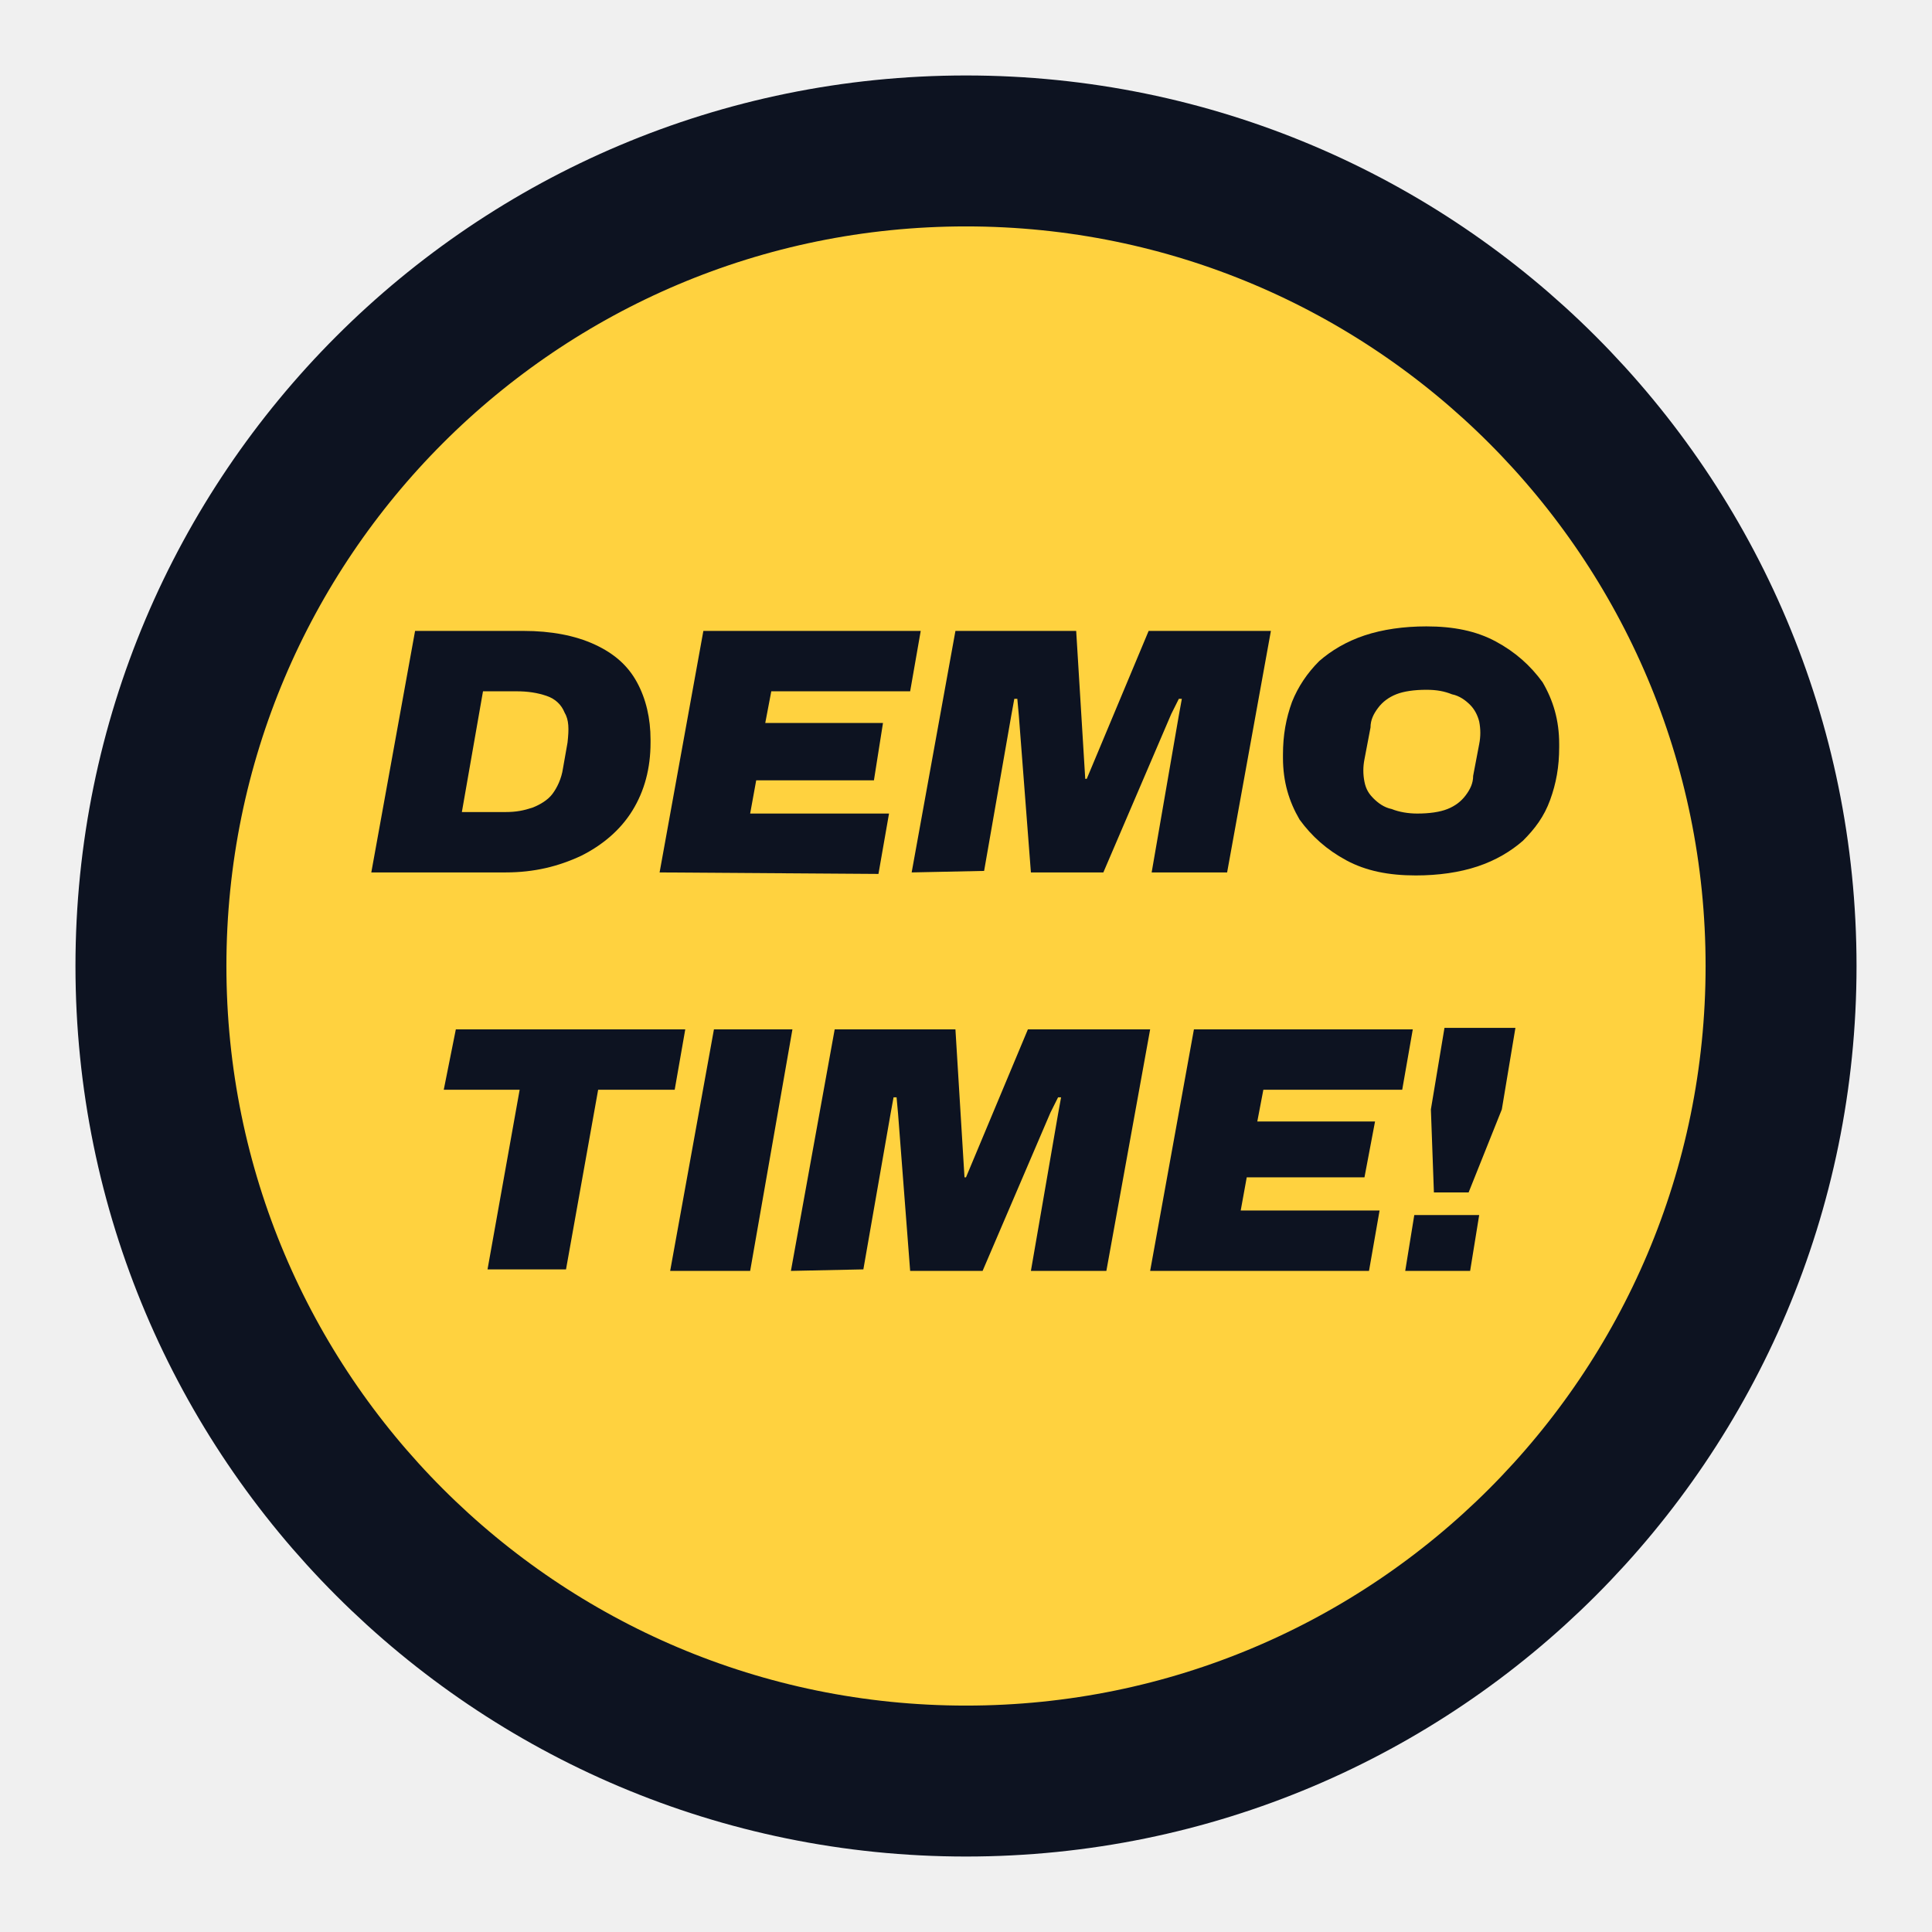
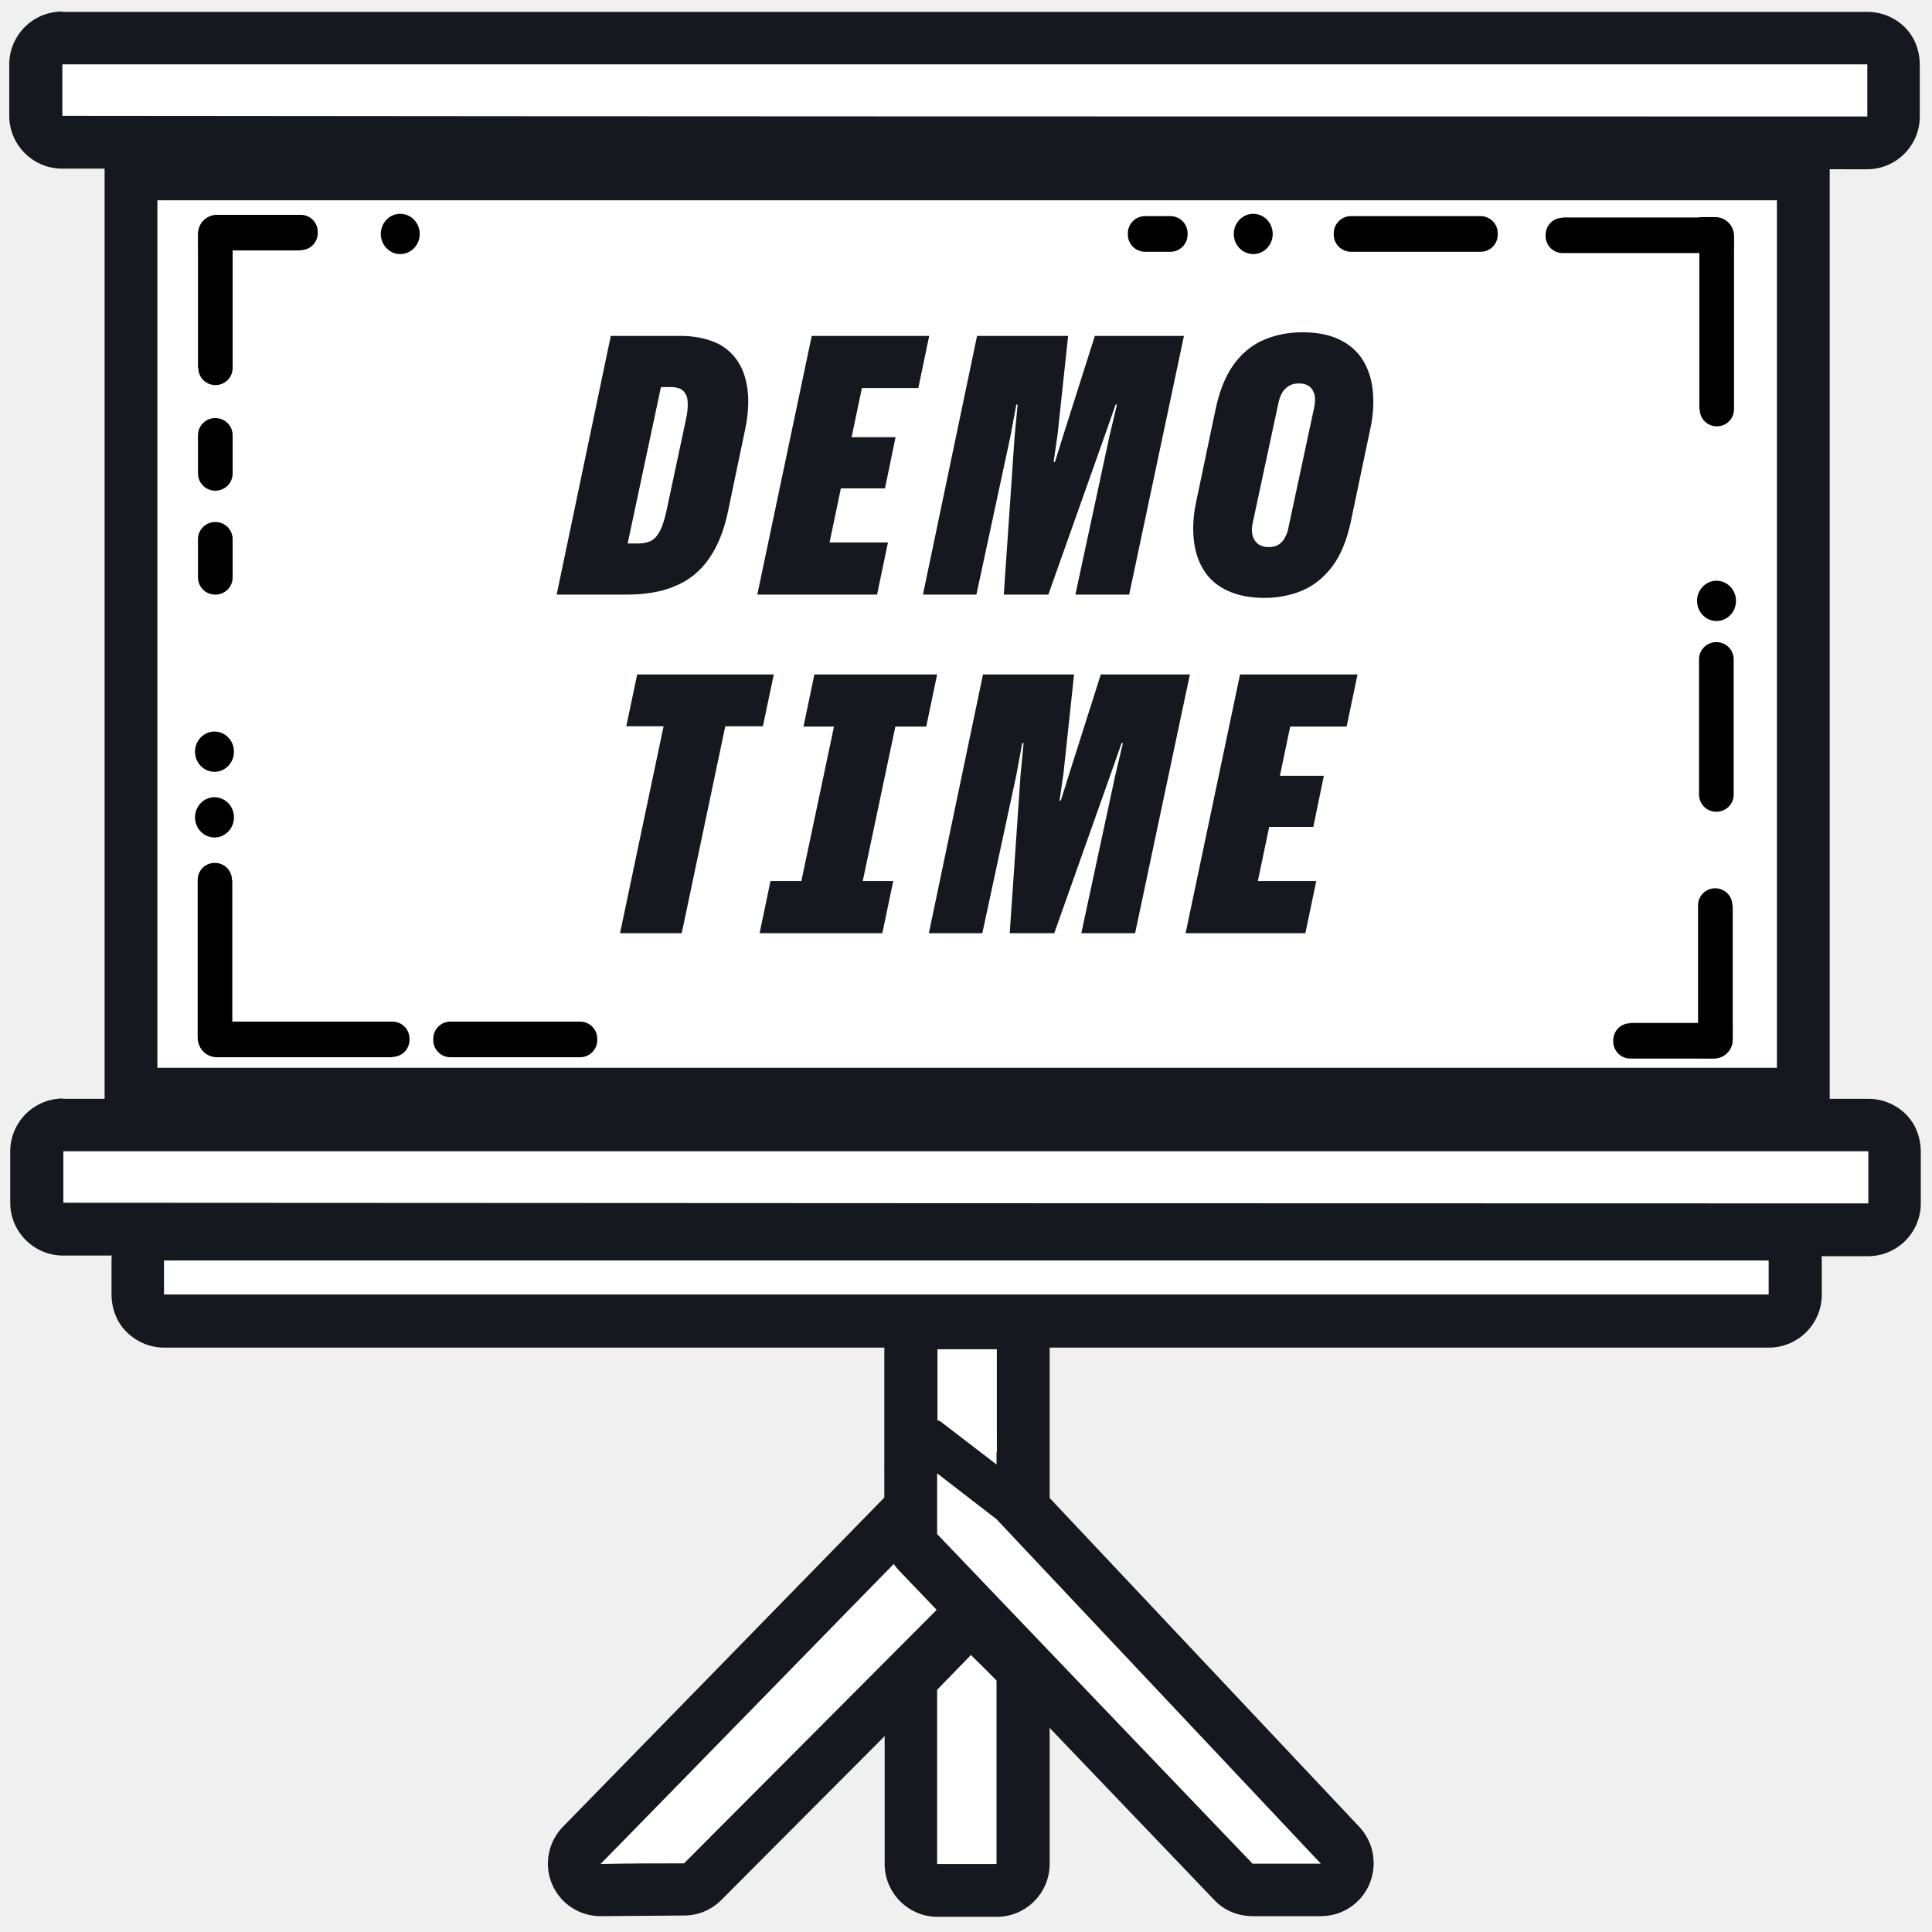
- <svg xmlns="http://www.w3.org/2000/svg" version="1.1" id="Layer_1" x="0px" y="0px" viewBox="0 0 128 128" style="enable-background:new 0 0 128 128;" xml:space="preserve">
-   <style type="text/css">
- 	.st0{fill:#FFD23F;}
- 	.st1{fill:none;stroke:#0D1321;stroke-width:10;}
- 	.st2{fill:#0D1321;}
- </style>
-   <circle class="st0" cx="64" cy="64" r="54" />
-   <circle class="st1" cx="64" cy="64" r="54" />
-   <g>
+ <svg xmlns="http://www.w3.org/2000/svg" id="Layer_1" version="1.1" viewBox="0 0 585.5 585.5">
+   <defs>
+     <style>
+       .st0 {
+ 				fill: #fff;
+         stroke: #15181f;
+         stroke-miterlimit: 10;
+         stroke-width: 16px;
+       }
+ 
+       .st1 {
+         fill: #fff;
+       }
+ 
+ 			.st3 {
+ 				fill: #15181f;
+ 			}
+ 
+ 			.st4 {
+ 				fill: #15181f;
+ 			}
+     </style>
+   </defs>
+   <g id="Sceen">
    <g>
-       <path class="st2" d="M24.6,57.8l2.9-16h7.2c1.8,0,3.4,0.3,4.7,0.9c1.3,0.6,2.2,1.4,2.8,2.5s0.9,2.4,0.9,3.8v0.2    c0,1.7-0.4,3.2-1.2,4.5s-2,2.3-3.4,3c-1.5,0.7-3.1,1.1-5,1.1H24.6z M30.6,53.8h2.9c0.7,0,1.2-0.1,1.8-0.3c0.5-0.2,1-0.5,1.3-0.9    s0.6-1,0.7-1.7l0.3-1.7c0.1-0.9,0.1-1.5-0.2-2c-0.2-0.5-0.6-0.9-1.2-1.1c-0.6-0.2-1.2-0.3-2-0.3H32L30.6,53.8z" />
-       <path class="st2" d="M43.7,57.8l2.9-16H61l-0.7,4h-9.2l-0.4,2.1h7.8l-0.6,3.8h-7.8l-0.4,2.2h9.2l-0.7,4L43.7,57.8L43.7,57.8z" />
-       <path class="st2" d="M60.4,57.8l2.9-16h8l0.6,9.8H72l4.1-9.8h8.1l-2.9,16h-5l1.8-10.4l0.2-1.1h-0.2l-0.5,1l-4.5,10.5h-4.8    l-0.8-10.4l-0.1-1.1h-0.2L67,47.4l-1.8,10.3L60.4,57.8L60.4,57.8z" />
-       <path class="st2" d="M93.8,58c-1.8,0-3.3-0.3-4.6-1c-1.3-0.7-2.3-1.6-3.1-2.7c-0.7-1.2-1.1-2.5-1.1-4.1V50c0-1.3,0.2-2.4,0.6-3.5    c0.4-1,1-1.9,1.8-2.7c0.8-0.7,1.8-1.3,3-1.7s2.6-0.6,4.1-0.6c1.8,0,3.3,0.3,4.6,1c1.3,0.7,2.3,1.6,3.1,2.7    c0.7,1.2,1.1,2.5,1.1,4.1v0.2c0,1.3-0.2,2.4-0.6,3.5s-1,1.9-1.8,2.7c-0.8,0.7-1.8,1.3-3,1.7C96.7,57.8,95.3,58,93.8,58z     M93.9,53.9c0.8,0,1.5-0.1,2-0.3s0.9-0.5,1.2-0.9s0.5-0.8,0.5-1.3l0.4-2.1c0.1-0.5,0.1-1,0-1.5c-0.1-0.4-0.3-0.8-0.6-1.1    c-0.3-0.3-0.7-0.6-1.2-0.7c-0.5-0.2-1-0.3-1.7-0.3c-0.8,0-1.5,0.1-2,0.3s-0.9,0.5-1.2,0.9s-0.5,0.8-0.5,1.3l-0.4,2.1    c-0.1,0.5-0.1,1,0,1.5s0.3,0.8,0.6,1.1c0.3,0.3,0.7,0.6,1.2,0.7C92.7,53.8,93.3,53.9,93.9,53.9z" />
-       <path class="st2" d="M44.7,72.2H29.4l0.8-4h15.2L44.7,72.2z M34.5,71.8h5.2l-2.2,12.3h-5.2L34.5,71.8z" />
-       <path class="st2" d="M44.4,84.2l2.9-16h5.2l-2.8,16H44.4z" />
-       <path class="st2" d="M52.4,84.2l2.9-16h8l0.6,9.8H64l4.1-9.8h8.1l-2.9,16h-5l1.8-10.4l0.2-1.1h-0.2l-0.5,1l-4.5,10.5h-4.8    l-0.8-10.4l-0.1-1.1h-0.2L59,73.8l-1.8,10.3L52.4,84.2L52.4,84.2z" />
-       <path class="st2" d="M76.2,84.2l2.9-16h14.5l-0.7,4h-9.2l-0.4,2.1h7.8L90.4,78h-7.8l-0.4,2.2h9.2l-0.7,4H76.2z" />
-       <path class="st2" d="M93.1,84.2l0.6-3.7H98l-0.6,3.7H93.1z M95,79l-0.2-5.5l0.9-5.4h4.7l-0.9,5.4L97.3,79H95z" />
+       <path class="st1" d="M182,572.9c-3.2,0-6.1-1.9-7.4-4.9-1.3-3-.6-6.4,1.6-8.7l98.9-101.2c1.5-1.5,3.6-2.4,5.7-2.4s4.2.9,5.7,2.4l13.5,13.8c3.1,3.1,3,8.1,0,11.2l-87,87.3c-1.5,1.5-3.5,2.3-5.6,2.4l-25.4.2h0Z" />
+       <path class="st4" d="M280.8,463.6c4.5,4.6,9,9.2,13.5,13.8-29,29.1-58,58.2-87,87.3-8.4,0-16.9,0-25.3.2,33-33.7,65.9-67.5,98.9-101.2M280.8,447.6c-4.3,0-8.4,1.7-11.4,4.8l-65.6,67.2-33.2,34c-4.5,4.6-5.8,11.5-3.3,17.4s8.3,9.7,14.7,9.7,0,0,.1,0l25.3-.2c4.2,0,8.2-1.7,11.2-4.7l87-87.3c6.2-6.2,6.2-16.2.1-22.5l-13.5-13.8c-3-3.1-7.1-4.8-11.4-4.8h0v.2Z" />
    </g>
+     <g>
+       <path class="st1" d="M284.1,572.8c-4.4,0-8-3.6-8-8v-52.8c0-2.1.8-4.1,2.3-5.6l10.2-10.5c1.5-1.5,3.5-2.4,5.7-2.4h0c2.1,0,4.1.8,5.6,2.3l7.7,7.7c1.5,1.5,2.4,3.5,2.4,5.7v55.6c0,4.4-3.6,8-8,8h-18,0Z" />
+       <path class="st4" d="M294.3,501.6c2.6,2.6,5.2,5.1,7.7,7.7v55.6h-18v-52.8c3.4-3.5,6.8-7,10.2-10.5M294.3,485.6h-.1c-4.3,0-8.3,1.8-11.3,4.8l-6.1,6.3-4.1,4.2c-2.9,3-4.6,7-4.6,11.2v52.8c0,8.8,7.2,16,16,16h18c8.8,0,16-7.2,16-16v-55.6c0-4.3-1.7-8.3-4.7-11.3l-7.7-7.7c-3-3-7.1-4.7-11.3-4.7h0Z" />
+     </g>
+     <g>
+       <path class="st1" d="M302.1,462.5c-1.3,0-2.7-.3-3.9-1l-18-9.9c-2.6-1.4-4.1-4.1-4.1-7v-35.7c0-2.1.8-4.2,2.3-5.7s3.5-2.3,5.7-2.3h18.1c4.4,0,8,3.6,8,8v45.6c0,2.8-1.5,5.4-3.9,6.9-1.3.7-2.7,1.1-4.1,1.1h-.1Z" />
+       <path class="st4" d="M302.1,408.9v45.6c-6-3.3-12-6.6-18-9.9v-35.7h18.1M302.1,392.9h-18.1c-4.2,0-8.3,1.7-11.3,4.7s-4.7,7.1-4.7,11.3v35.7c0,5.8,3.3,11.2,8.4,14l18,9.9c2.4,1.3,5.1,2,7.7,2s5.6-.7,8.1-2.2c4.9-2.9,7.9-8.1,7.9-13.8v-45.6c0-8.8-7.2-16-16-16h0Z" />
+     </g>
+     <g>
+       <path class="st1" d="M379.6,572.9c-2.2,0-4.3-.9-5.8-2.5l-95.6-99.9c-1.4-1.5-2.2-3.5-2.2-5.6v-18.5c0-3,1.8-5.8,4.5-7.2,1.1-.5,2.3-.8,3.5-.8,1.7,0,3.5.6,4.9,1.7l18,13.9c.3.3.7.5.9.9l98.3,104.4c2.2,2.3,2.8,5.7,1.5,8.7s-4.2,4.8-7.3,4.8h-20.7,0Z" />
+       <path class="st4" d="M284,446.5c6,4.6,12,9.3,18,13.9,32.8,34.8,65.5,69.6,98.3,104.4h-20.7c-31.9-33.3-63.8-66.6-95.6-99.9v-18.5M284,430.5c-2.4,0-4.8.5-7,1.6-5.5,2.7-8.9,8.2-9,14.3v18.4c0,4.1,1.6,8.1,4.4,11.1l95.6,99.9c3,3.2,7.2,4.9,11.6,4.9h20.7c6.4,0,12.2-3.8,14.7-9.7s1.3-12.7-3-17.3l-98.3-104.4c-.6-.6-1.2-1.2-1.9-1.7l-10.2-7.8-7.8-6c-2.9-2.2-6.3-3.3-9.8-3.3h0Z" />
+     </g>
+     <g>
+       <path class="st1" d="M49.6,400.4c-2.1,0-4.2-.9-5.7-2.4s-2.3-3.6-2.3-5.7v-10.4c.2-4.4,3.8-7.9,8.1-7.9h486.2c4.4,0,8,3.6,8,8v10.3c0,2.1-.8,4.2-2.3,5.7s-3.5,2.3-5.7,2.3H49.6Z" />
+       <path class="st4" d="M49.8,382h486.2v10.3H49.7c0-3.5,0-6.9,0-10.4M49.8,366c-8.8,0-15.9,7-16,15.8v10.4c0,4.3,1.5,8.4,4.5,11.4s7.1,4.8,11.4,4.8h486.4c4.2,0,8.3-1.7,11.3-4.7s4.7-7.1,4.7-11.3v-10.3c0-8.8-7.2-16-16-16H49.8Z" />
+     </g>
+     <g>
+       <path class="st1" d="M19.1,372.5c-4.4,0-8-3.6-8-8v-15.6c0-2.1.8-4.2,2.3-5.7s3.5-2.3,5.7-2.3h547.1c2.1,0,4.2.9,5.7,2.4s2.3,3.6,2.3,5.7v15.8c-.2,4.4-3.8,7.9-8.1,7.9s-547-.2-547-.2h0Z" />
+       <path class="st4" d="M19.1,348.9h547.1c0,5.3,0,10.5,0,15.8-182.3,0-364.7-.1-547-.2v-15.6M19.1,332.9c-4.2,0-8.3,1.7-11.3,4.7s-4.7,7.1-4.7,11.3v15.6c0,8.8,7.2,16,16,16h273.5c0,.1,273.5.2,273.5.2h0c8.8,0,15.9-7.1,16-15.8v-15.8c0-4.3-1.5-8.4-4.5-11.4s-7.1-4.7-11.4-4.7H19h.1Z" />
+     </g>
+     <g>
+       <path class="st1" d="M18.8,43.1c-4.4,0-8-3.6-8-8v-15.6c0-2.1.8-4.2,2.3-5.7s3.5-2.3,5.7-2.3h547.1c2.1,0,4.2.9,5.7,2.4s2.3,3.6,2.3,5.7v15.8c-.2,4.4-3.8,7.9-8.1,7.9s-547-.2-547-.2h0Z" />
+       <path class="st4" d="M18.8,19.5h547.1c0,5.3,0,10.5,0,15.8-182.3,0-364.7,0-547-.2v-15.6M18.8,3.5c-4.2,0-8.3,1.7-11.3,4.7s-4.7,7.1-4.7,11.3v15.6c0,8.8,7.2,16,16,16l547,.2h0c8.8,0,15.9-7.1,16-15.8v-15.8c0-4.3-1.5-8.4-4.5-11.4s-7.1-4.7-11.4-4.7H18.8Z" />
+     </g>
+     <rect class="st0" x="39.7" y="52.7" width="506.8" height="278.9" />
+   </g>
+   <g id="Bottom">
+     <path class="st1" d="M302.1,443.9c-6-4.6-12-9.2-18.1-13.9,3.4-.9,6.9-1.8,10.3-2.6,2.6,2.9,5.1,5.8,7.7,8.7v7.8h.1Z" />
+   </g>
+   <g id="Decoration">
+     <ellipse cx="379.8" cy="70.9" rx="5.9" ry="6.1" />
+     <rect x="341.8" y="65.5" width="18.1" height="10.8" rx="5.2" ry="5.2" />
+     <rect x="404.2" y="65.5" width="49.7" height="10.8" rx="5.2" ry="5.2" />
+     <path d="M473.6,65.9h46.1c3.1,0,5.7,2.5,5.7,5.7v5.1h-51.8c-2.9,0-5.2-2.3-5.2-5.2v-.3c0-2.9,2.3-5.2,5.2-5.2h0Z" />
+     <path d="M515,124v-58.2h4.8c3.1,0,5.7,2.5,5.7,5.7v52.5c0,2.9-2.3,5.2-5.2,5.2h0c-2.9,0-5.2-2.3-5.2-5.2h-.1Z" />
+     <path d="M525.1,274.4v40.6c0,3.1-2.5,5.7-5.7,5.7h-4.8v-46.3c0-2.9,2.3-5.2,5.2-5.2h0c2.9,0,5.2,2.3,5.2,5.2h0Z" />
+     <path d="M494.1,310h31v5.1c0,3.1-2.5,5.7-5.7,5.7h-25.3c-2.9,0-5.2-2.3-5.2-5.2v-.3c0-2.9,2.3-5.2,5.2-5.2h0Z" />
+     <ellipse cx="520.2" cy="182.1" rx="5.9" ry="6.1" />
+     <rect x="514.9" y="194.6" width="10.5" height="51.4" rx="5.2" ry="5.2" />
+     <rect x="131.3" y="309.6" width="49.7" height="10.8" rx="5.2" ry="5.2" />
+     <path d="M118.9,320.4h-53.2c-3.1,0-5.7-2.5-5.7-5.7v-5.1h58.9c2.9,0,5.2,2.3,5.2,5.2v.3c0,2.9-2.3,5.2-5.2,5.2h0Z" />
+     <path d="M70.4,266.7v53.3h-4.8c-3.1,0-5.7-2.5-5.7-5.7v-47.6c0-2.9,2.3-5.2,5.2-5.2h0c2.9,0,5.2,2.3,5.2,5.2h0Z" />
+     <path d="M60,111.5v-40.6c0-3.1,2.5-5.7,5.7-5.7h4.8v46.3c0,2.9-2.3,5.2-5.2,5.2h0c-2.9,0-5.2-2.3-5.2-5.2h-.1Z" />
+     <path d="M91.1,75.9h-31v-5.1c0-3.1,2.5-5.7,5.7-5.7h25.3c2.9,0,5.2,2.3,5.2,5.2v.3c0,2.9-2.3,5.2-5.2,5.2h0Z" />
+     <rect x="60" y="126.7" width="10.5" height="22" rx="5.2" ry="5.2" />
+     <ellipse cx="121.3" cy="70.9" rx="5.9" ry="6.1" />
+     <ellipse cx="65" cy="247.7" rx="5.9" ry="6.1" />
+     <ellipse cx="65" cy="227.8" rx="5.9" ry="6.1" />
+     <rect x="60" y="158.2" width="10.5" height="22" rx="5.2" ry="5.2" />
+   </g>
+   <g id="Text">
+     <path class="st3" d="M168.7,180.2l16.4-78.4h21.2c3.7,0,6.9.6,9.8,1.7,2.9,1.1,5.2,2.9,7,5.3,1.8,2.4,2.9,5.4,3.4,9,.5,3.6.3,7.9-.8,12.9l-5.1,24.4c-1.2,5.8-3.2,10.6-5.8,14.3-2.6,3.7-6,6.5-10.2,8.2-4.1,1.8-9.1,2.6-14.9,2.6h-21.2ZM190.2,165.7l-.8-1h4.2c1.4,0,2.7-.3,3.7-.8,1-.5,1.9-1.5,2.7-3,.8-1.5,1.4-3.5,2-6.2l5.8-27.2c.5-2.2.7-4,.6-5.5,0-1.5-.5-2.7-1.3-3.5-.8-.8-2.1-1.2-3.8-1.2h-4.4l1.7-1.4-10.6,49.8Z" />
+     <path class="st3" d="M229.5,180.2l16.5-78.4h35.6l-3.3,15.8h-17.1l-9.8,46.8h17.7l-3.3,15.8h-36.3ZM253.1,148l3.2-15.5h15.1l-3.2,15.5h-15.1Z" />
+     <path class="st3" d="M279.7,180.2l16.4-78.4h27.6l-3.2,29.9-1.2,8.3h.4l2.6-8.3,9.5-29.9h27l-16.6,78.4h-16.3l10.3-47.9,2.3-9.7h-.4l-3.3,9.4-17.1,48.2h-13.5l3.3-48.2.9-9.4h-.4l-1.8,9.7-10.3,47.9h-16.1Z" />
+     <path class="st3" d="M383.3,181.2c-4.3,0-8-.7-11.1-2.1-3.1-1.4-5.5-3.4-7.2-6-1.7-2.6-2.8-5.7-3.2-9.4-.4-3.6-.2-7.7.8-12.1l5.9-28.1c1.2-5.4,3-9.8,5.5-13.2s5.5-5.8,9-7.3c3.5-1.5,7.4-2.3,11.7-2.3s8,.7,11,2.1c3,1.4,5.4,3.4,7.1,6,1.7,2.6,2.8,5.7,3.2,9.4.4,3.6.2,7.7-.8,12.1l-5.9,28.1c-1.2,5.5-3,9.8-5.5,13.2-2.5,3.3-5.5,5.8-9,7.3-3.5,1.5-7.4,2.3-11.6,2.3ZM384.4,165.8c1.2,0,2.2-.2,3-.7.8-.5,1.4-1.1,1.9-2,.5-.9.9-1.8,1.1-2.9l7.8-36.4c.4-1.6.4-3,.2-4.1-.3-1.1-.8-2-1.6-2.6-.8-.6-1.8-.9-3.1-.9s-2.1.2-3,.7c-.8.5-1.5,1.1-2,1.9-.5.8-.9,1.8-1.2,3l-7.8,36.4c-.4,1.6-.4,2.9-.1,4.1.3,1.1.9,2,1.7,2.6.9.6,1.9.9,3.1.9Z" />
+     <path class="st3" d="M187.9,282.8l13.2-62.7h-11.3l3.3-15.7h41.4l-3.3,15.7h-11.4l-13.2,62.7h-18.6Z" />
+     <path class="st3" d="M230.2,282.8l3.3-15.8h37.2l-3.3,15.8h-37.2ZM242.5,268.7l10.6-50.2h18.6l-10.6,50.2h-18.6ZM243.5,220.2l3.3-15.8h37.2l-3.3,15.8h-37.2Z" />
+     <path class="st3" d="M281.5,282.8l16.4-78.4h27.6l-3.2,29.9-1.2,8.3h.4l2.6-8.3,9.5-29.9h27l-16.6,78.4h-16.3l10.3-47.9,2.3-9.7h-.4l-3.3,9.4-17.1,48.2h-13.5l3.3-48.2.9-9.4h-.4l-1.8,9.7-10.3,47.9h-16.1Z" />
+     <path class="st3" d="M359.3,282.8l16.5-78.4h35.6l-3.3,15.8h-17.1l-9.8,46.8h17.7l-3.3,15.8h-36.3ZM382.9,250.6l3.2-15.5h15.1l-3.2,15.5h-15.1Z" />
  </g>
</svg>
